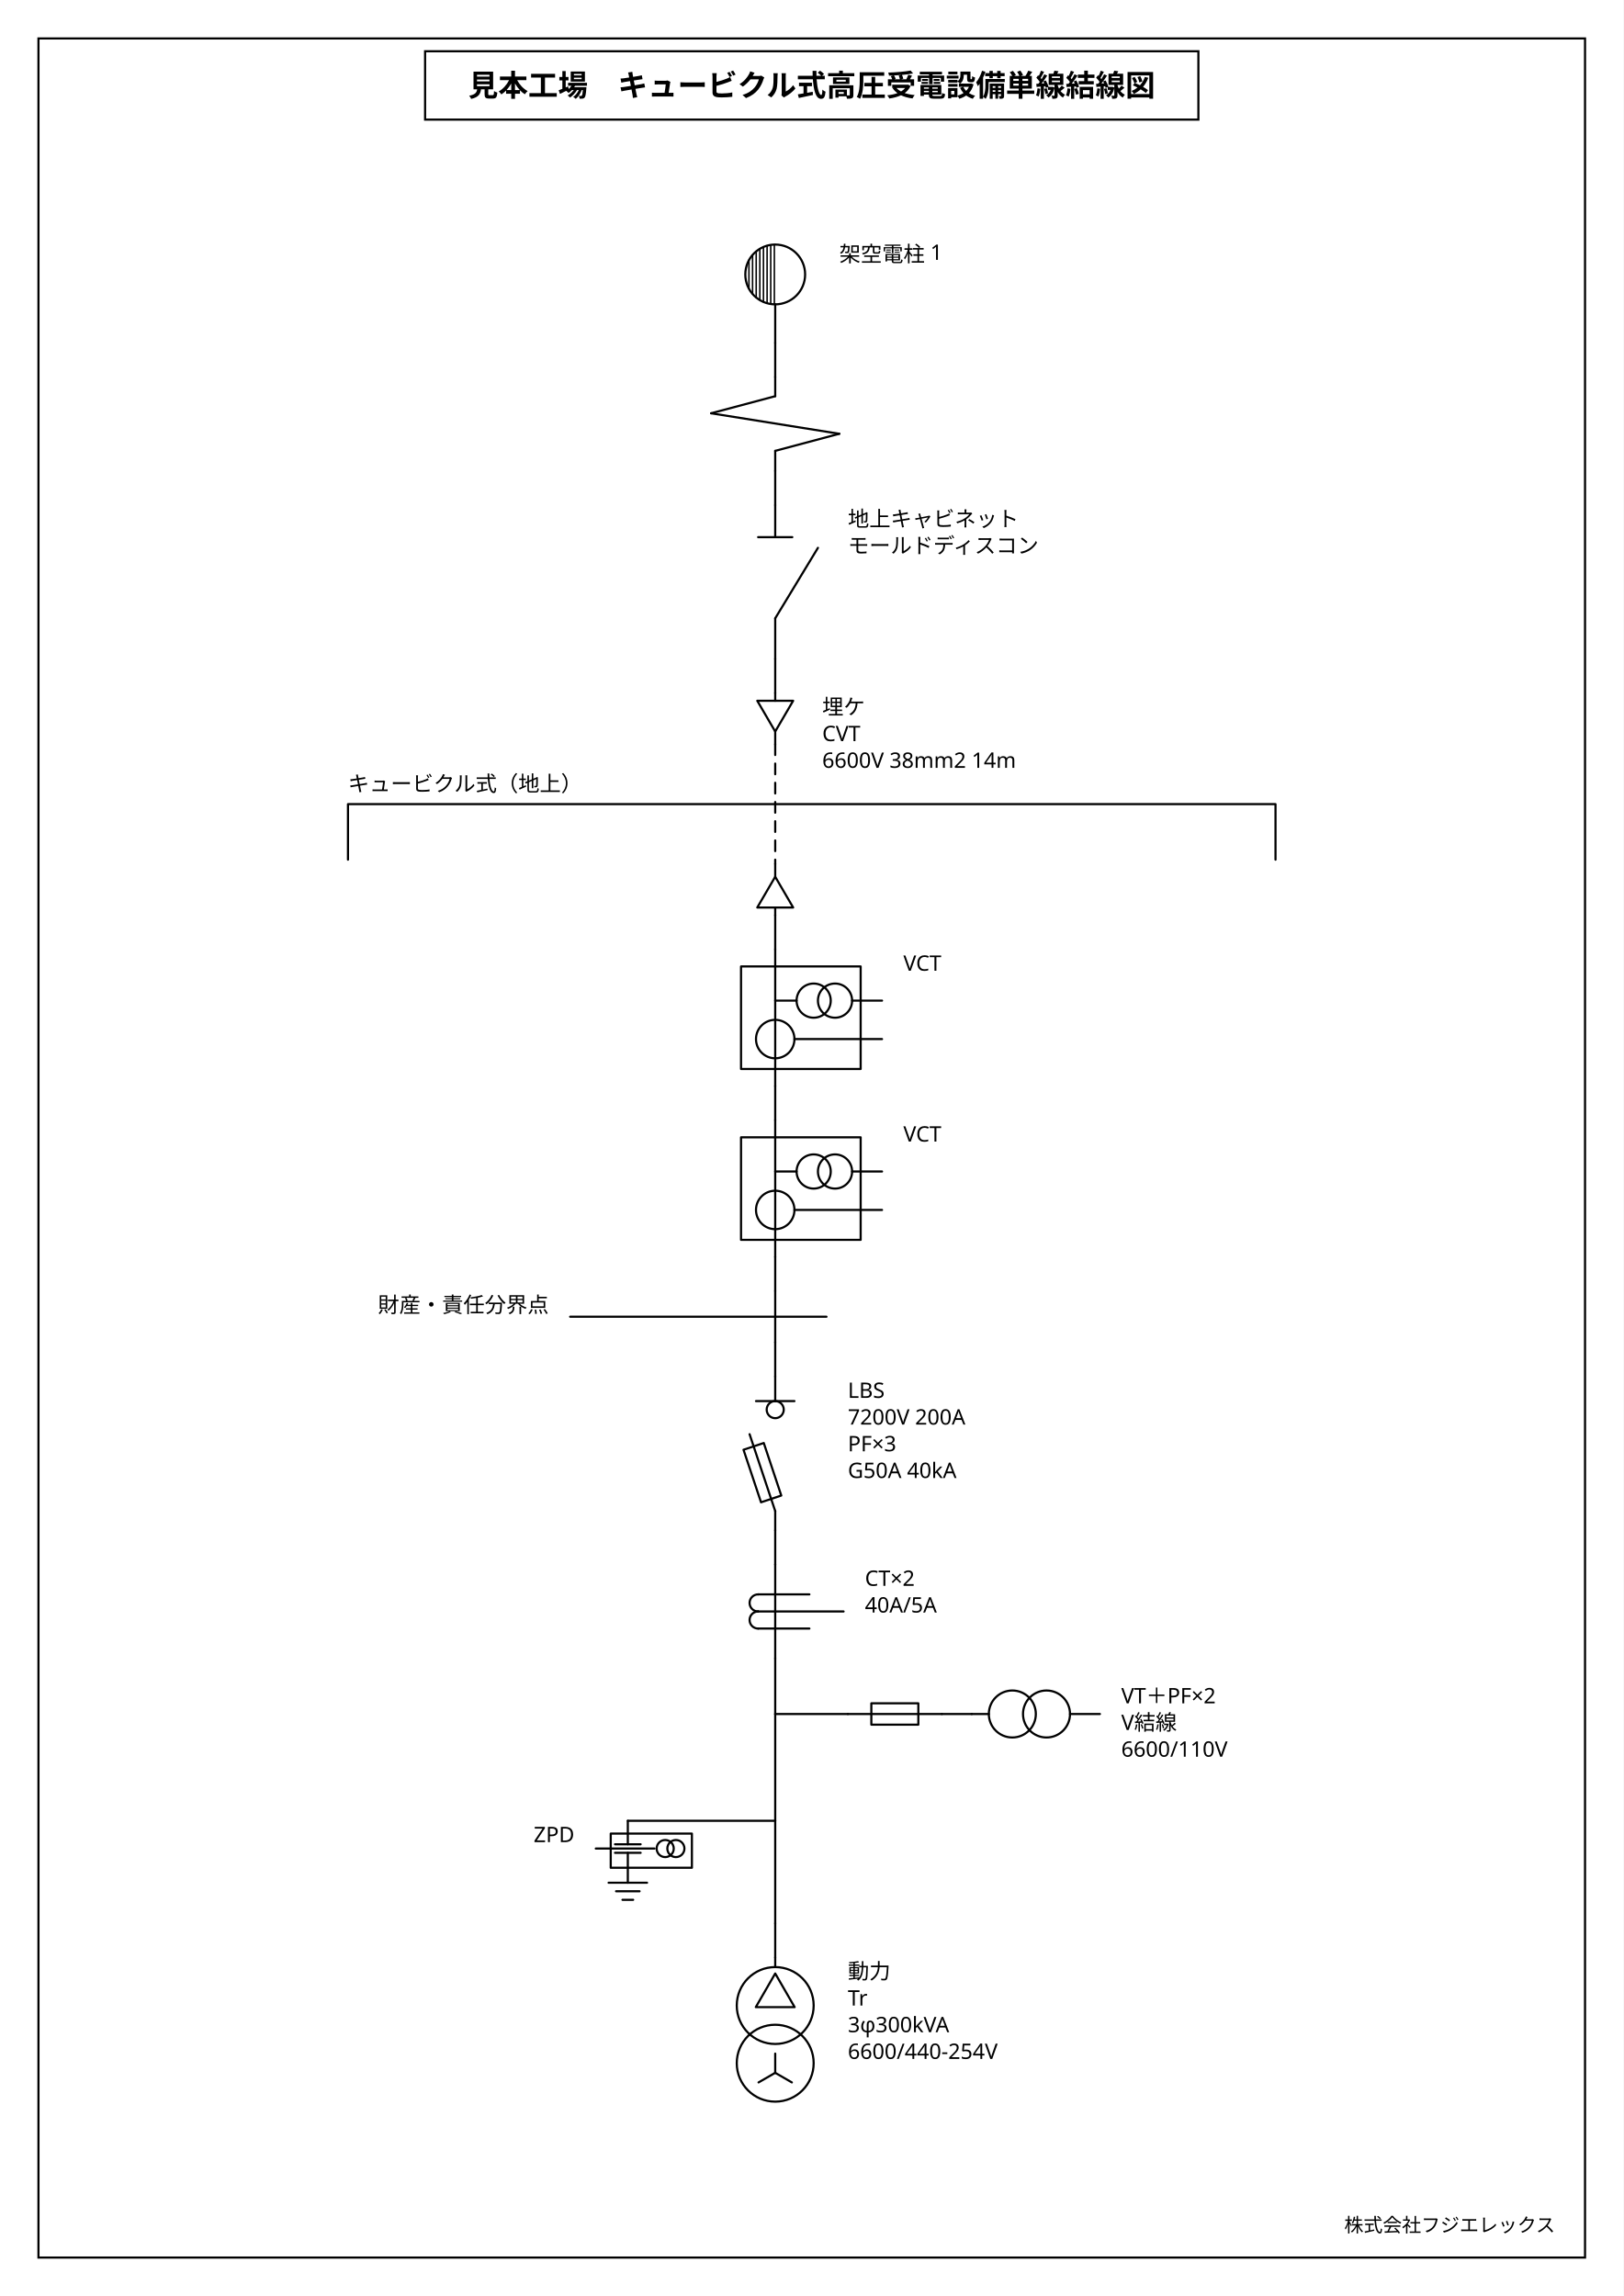
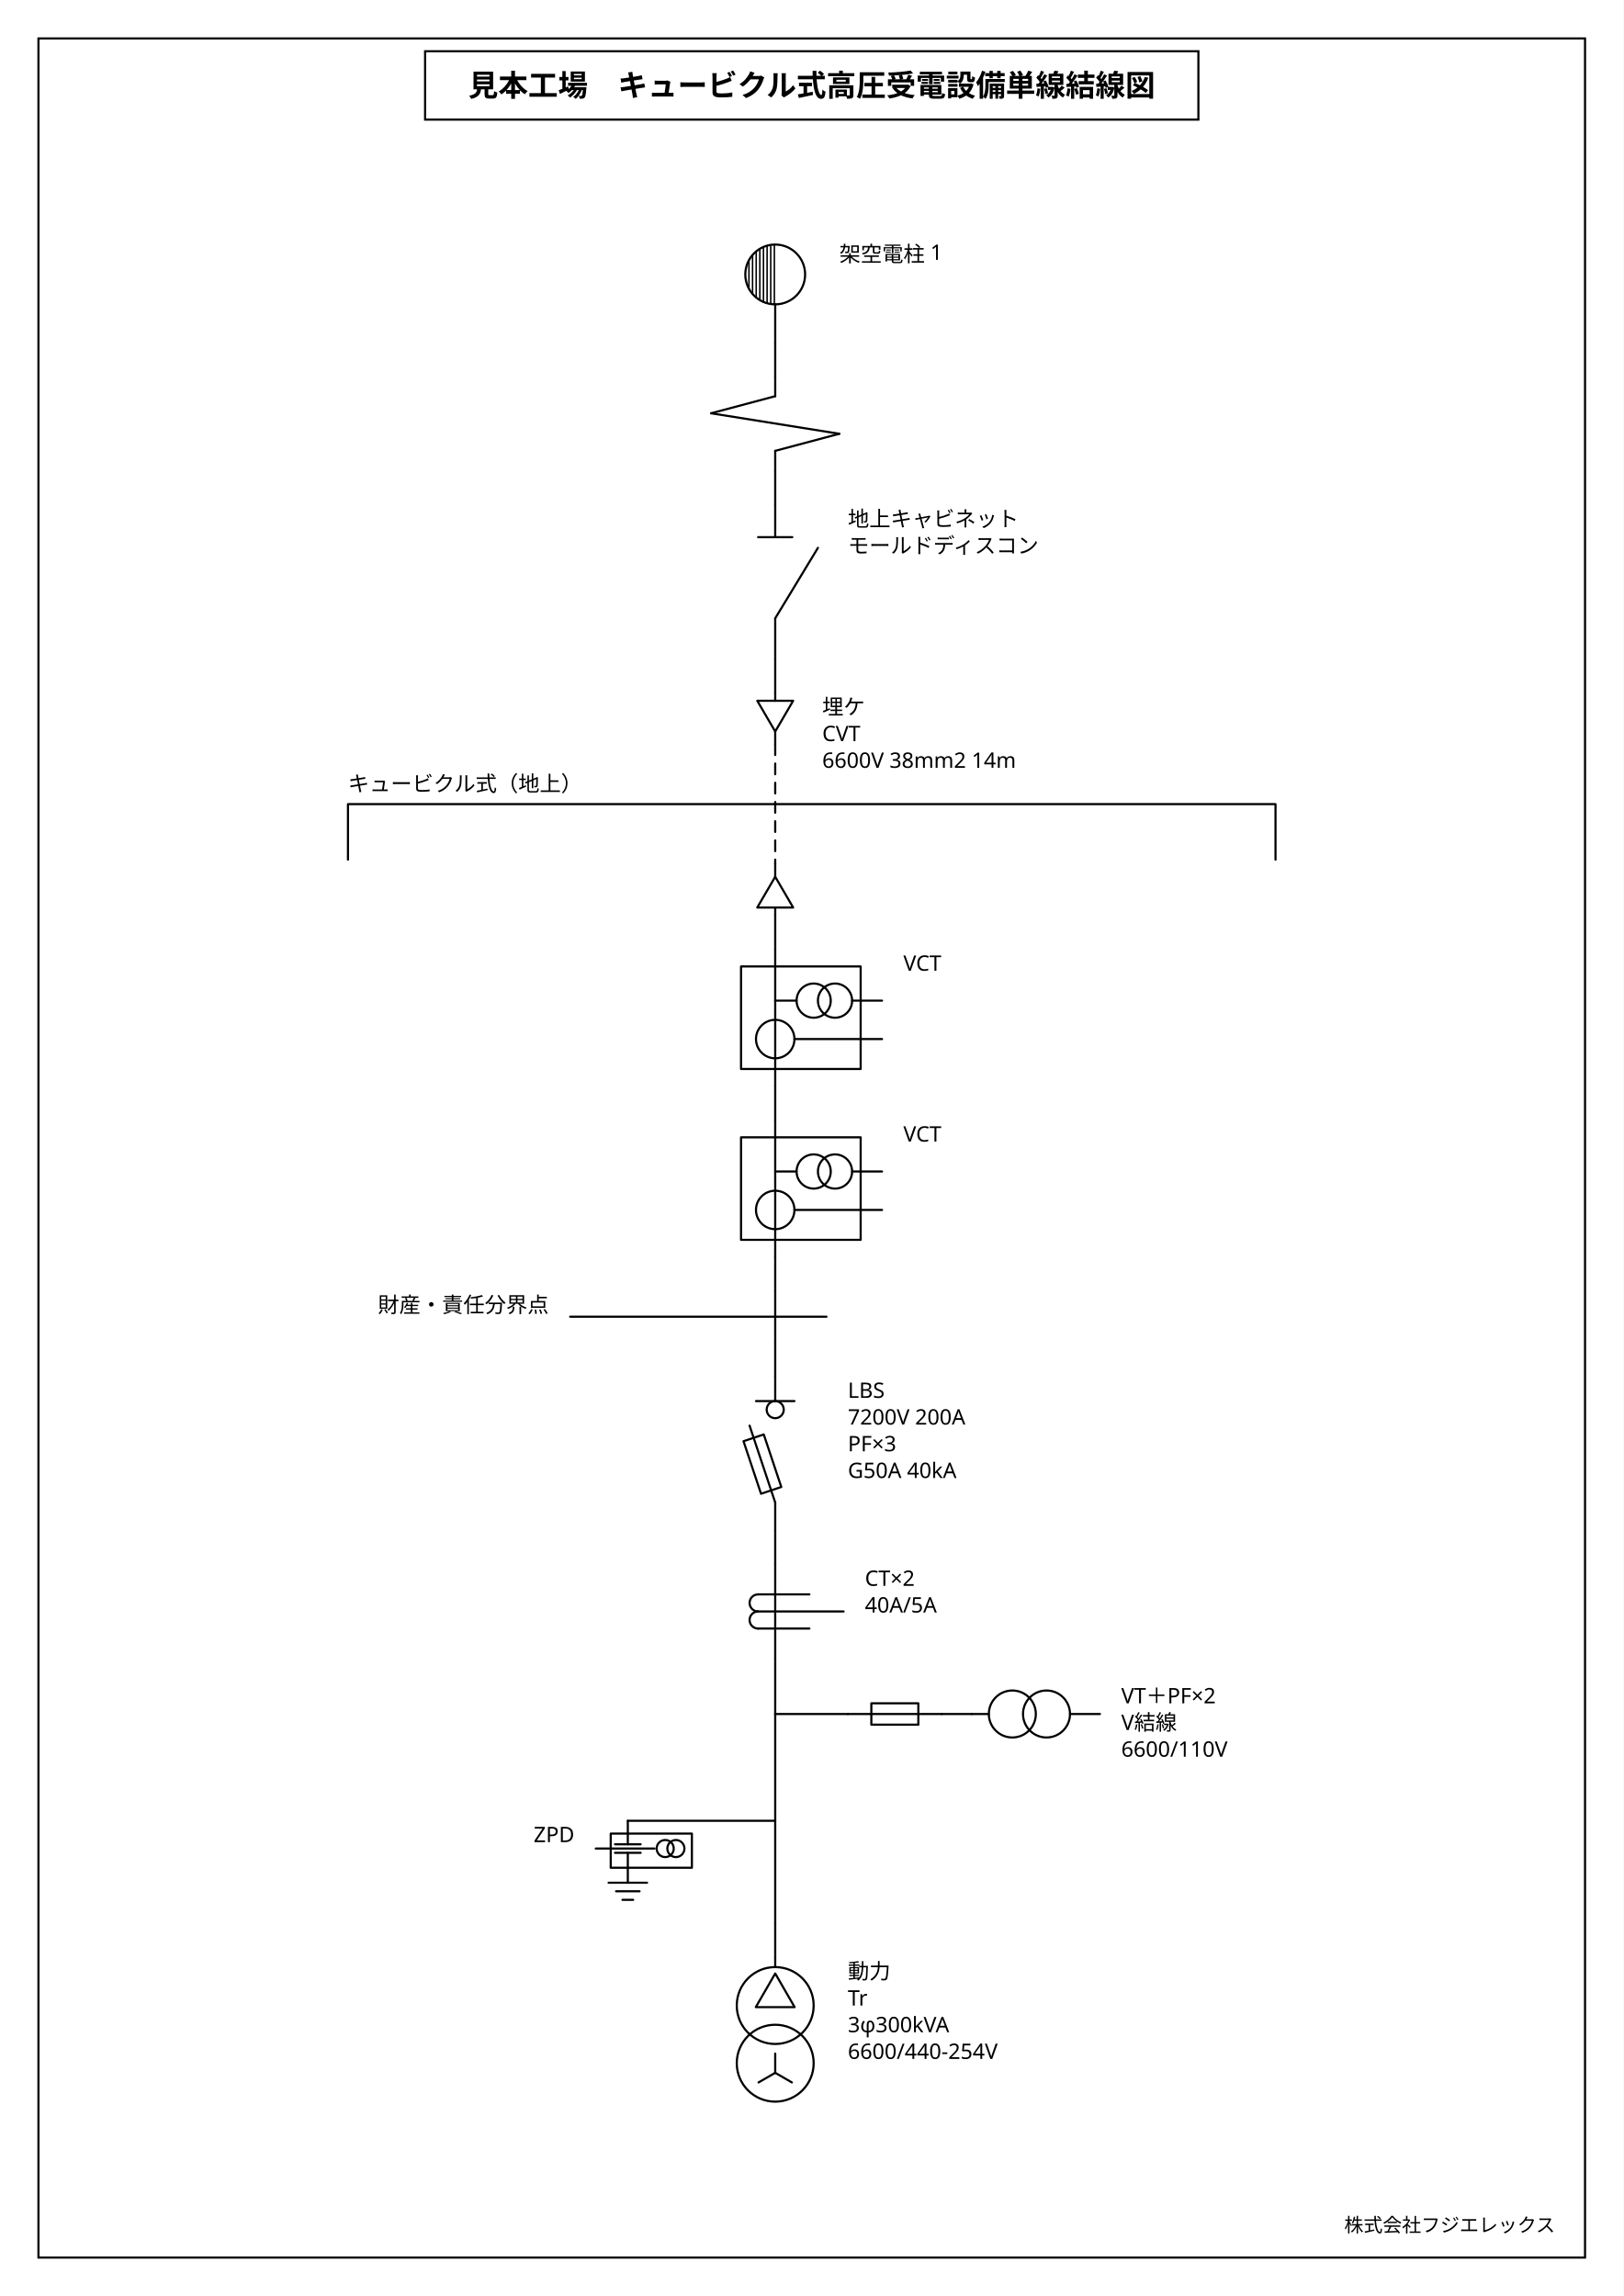
<svg xmlns="http://www.w3.org/2000/svg" viewBox="0 0 760 1075" width="760" height="1075">
  <rect x="0" y="0" width="760" height="1075" fill="#fff" />
  <g stroke="#000" fill="none">
    <rect x="18" y="18" width="724" height="1039" stroke-width="1" />
    <rect x="199" y="24" width="362" height="32" stroke-width="1" />
  </g>
  <text x="380" y="45" font-size="14" font-weight="700" text-anchor="middle" font-family="IPAGothic, 'IPAゴシック', 'Noto Sans JP', 'Hiragino Kaku Gothic ProN', 'Yu Gothic', sans-serif" fill="#000">見本工場　キュービクル式高圧受電設備単線結線図</text>
  <text x="728" y="1045" font-size="9" text-anchor="end" font-family="IPAGothic, 'IPAゴシック', 'Noto Sans JP', 'Hiragino Kaku Gothic ProN', 'Yu Gothic', sans-serif" fill="#000">株式会社フジエレックス</text>
  <g transform="translate(362.9 112.5) scale(1)">
    <g stroke="#000" fill="none" stroke-linecap="round" stroke-linejoin="round" color="#000">
      <path d="M -200 264 L 234.2 264 M -200 264 L -200 290 M 234.2 264 L 234.2 290" fill="none" stroke-width="1" />
      <text x="-200" y="258" font-size="10" font-family="IPAGothic, 'IPAゴシック', 'Noto Sans JP', 'Hiragino Kaku Gothic ProN', 'Yu Gothic', sans-serif" fill="currentColor" stroke="none">キュービクル式（地上）</text>
      <line x1="0" y1="48" x2="0" y2="64" stroke-width="1" />
      <line x1="0" y1="108" x2="0" y2="124" stroke-width="1" />
      <line x1="0" y1="196" x2="0" y2="212" stroke-width="1" />
      <line x1="0" y1="236" x2="0" y2="292" stroke-width="1" stroke-dasharray="5 4" />
      <line x1="0" y1="316" x2="0" y2="332" stroke-width="1" />
      <line x1="0" y1="396" x2="0" y2="412" stroke-width="1" />
      <line x1="0" y1="476" x2="0" y2="492" stroke-width="1" />
      <line x1="0" y1="516" x2="0" y2="532" stroke-width="1" />
      <line x1="0" y1="604" x2="0" y2="620" stroke-width="1" />
      <line x1="0" y1="664" x2="0" y2="690" stroke-width="1" />
      <line x1="0" y1="690" x2="34" y2="690" stroke-width="1" />
      <line x1="78" y1="690" x2="92" y2="690" stroke-width="1" />
      <line x1="0" y1="690" x2="0" y2="740" stroke-width="1" />
      <line x1="0" y1="740" x2="-69" y2="740" stroke-width="1" />
      <line x1="0" y1="740" x2="0" y2="788" stroke-width="1" />
      <line x1="0" y1="788" x2="0" y2="804" stroke-width="1" />
      <g transform="translate(-16 0)">
        <circle cx="16" cy="16" r="14" fill="none" stroke-width="1" />
        <line x1="3.7" y1="9.313" x2="3.7" y2="22.687" stroke-width="0.7" />
        <line x1="5.4" y1="6.855" x2="5.4" y2="25.145" stroke-width="0.7" />
        <line x1="7.1" y1="5.193" x2="7.1" y2="26.807" stroke-width="0.7" />
        <line x1="8.8" y1="3.993" x2="8.8" y2="28.007" stroke-width="0.7" />
        <line x1="10.5" y1="3.126" x2="10.5" y2="28.874" stroke-width="0.7" />
        <line x1="12.2" y1="2.526" x2="12.2" y2="29.474" stroke-width="0.7" />
        <line x1="13.9" y1="2.158" x2="13.9" y2="29.842" stroke-width="0.7" />
        <line x1="15.6" y1="2.006" x2="15.6" y2="29.994" stroke-width="0.7" />
        <line x1="16" y1="30" x2="16" y2="48" stroke-width="1" />
      </g>
      <text x="30" y="10" font-size="10" text-anchor="start" font-family="IPAGothic, 'IPAゴシック', 'Noto Sans JP', 'Hiragino Kaku Gothic ProN', 'Yu Gothic', sans-serif" fill="currentColor" stroke="none">
        <tspan x="30" dy="0">架空電柱 1</tspan>
      </text>
      <g transform="translate(-30 64)">
        <line x1="30" y1="0" x2="30" y2="9" stroke-width="1" />
        <line x1="30" y1="9" x2="0" y2="17" stroke-width="1" />
        <line x1="0" y1="17" x2="60" y2="26.6" stroke-width="1" />
        <line x1="60" y1="26.6" x2="30" y2="34.6" stroke-width="1" />
        <line x1="30" y1="34.6" x2="30" y2="44" stroke-width="1" />
      </g>
      <g transform="translate(-24 124)">
        <line x1="24" y1="0" x2="24" y2="15" stroke-width="1" />
        <line x1="16" y1="15" x2="32" y2="15" stroke-width="1" />
        <line x1="24" y1="53" x2="44" y2="20" stroke-width="1" />
        <line x1="24" y1="53" x2="24" y2="72" stroke-width="1" />
      </g>
      <text x="34" y="134" font-size="10" text-anchor="start" font-family="IPAGothic, 'IPAゴシック', 'Noto Sans JP', 'Hiragino Kaku Gothic ProN', 'Yu Gothic', sans-serif" fill="currentColor" stroke="none">
        <tspan x="34" dy="0">地上キャビネット</tspan>
        <tspan x="34" dy="12.5">モールドディスコン</tspan>
      </text>
      <g transform="translate(-12 212)">
        <line x1="12" y1="0" x2="12" y2="3.6" stroke-width="1" />
        <polygon points="3.6,3.6 20.4,3.6 12,18" fill="none" stroke-width="1" />
        <line x1="12" y1="18" x2="12" y2="24" stroke-width="1" />
      </g>
      <text x="22" y="222" font-size="10" text-anchor="start" font-family="IPAGothic, 'IPAゴシック', 'Noto Sans JP', 'Hiragino Kaku Gothic ProN', 'Yu Gothic', sans-serif" fill="currentColor" stroke="none">
        <tspan x="22" dy="0">埋ケ</tspan>
        <tspan x="22" dy="12.5">CVT</tspan>
        <tspan x="22" dy="12.5">6600V 38mm2 14m</tspan>
      </text>
      <g transform="translate(-12 292) rotate(180 12 12)">
        <line x1="12" y1="0" x2="12" y2="3.6" stroke-width="1" />
        <polygon points="3.6,3.6 20.4,3.6 12,18" fill="none" stroke-width="1" />
        <line x1="12" y1="18" x2="12" y2="24" stroke-width="1" />
      </g>
      <g transform="translate(-22 332)">
        <line x1="22" y1="0" x2="22" y2="64" stroke-width="1" />
        <rect x="6" y="8" width="56" height="48" fill="none" stroke-width="1" />
        <line x1="22" y1="24" x2="32" y2="24" stroke-width="1" />
        <circle cx="40" cy="24" r="8" fill="none" stroke-width="1" />
        <circle cx="50" cy="24" r="8" fill="none" stroke-width="1" />
        <line x1="58" y1="24" x2="72" y2="24" stroke-width="1" />
        <circle cx="22" cy="42" r="9" fill="none" stroke-width="1" />
        <line x1="31" y1="42" x2="72" y2="42" stroke-width="1" />
      </g>
      <text x="60" y="342" font-size="10" text-anchor="start" font-family="IPAGothic, 'IPAゴシック', 'Noto Sans JP', 'Hiragino Kaku Gothic ProN', 'Yu Gothic', sans-serif" fill="currentColor" stroke="none">
        <tspan x="60" dy="0">VCT</tspan>
      </text>
      <g transform="translate(-22 412)">
        <line x1="22" y1="0" x2="22" y2="64" stroke-width="1" />
        <rect x="6" y="8" width="56" height="48" fill="none" stroke-width="1" />
        <line x1="22" y1="24" x2="32" y2="24" stroke-width="1" />
        <circle cx="40" cy="24" r="8" fill="none" stroke-width="1" />
        <circle cx="50" cy="24" r="8" fill="none" stroke-width="1" />
        <line x1="58" y1="24" x2="72" y2="24" stroke-width="1" />
        <circle cx="22" cy="42" r="9" fill="none" stroke-width="1" />
        <line x1="31" y1="42" x2="72" y2="42" stroke-width="1" />
      </g>
      <text x="60" y="422" font-size="10" text-anchor="start" font-family="IPAGothic, 'IPAゴシック', 'Noto Sans JP', 'Hiragino Kaku Gothic ProN', 'Yu Gothic', sans-serif" fill="currentColor" stroke="none">
        <tspan x="60" dy="0">VCT</tspan>
      </text>
      <g transform="translate(-96 492)">
        <line x1="96" y1="0" x2="96" y2="24" stroke-width="1" />
        <line x1="0" y1="12" x2="120" y2="12" stroke-width="1" />
      </g>
      <text x="-106" y="502" font-size="10" text-anchor="end" font-family="IPAGothic, 'IPAゴシック', 'Noto Sans JP', 'Hiragino Kaku Gothic ProN', 'Yu Gothic', sans-serif" fill="currentColor" stroke="none">
        <tspan x="-106" dy="0">財産・責任分界点</tspan>
      </text>
      <g transform="translate(-24 532)">
        <line x1="24" y1="0" x2="24" y2="11.5" stroke-width="1" />
        <line x1="15" y1="11.5" x2="33" y2="11.5" stroke-width="1" />
        <circle cx="24" cy="15.5" r="4" fill="none" stroke-width="1" />
-         <line x1="24" y1="63" x2="12" y2="27" stroke-width="1" />
-         <polygon points="26.843,55.719 18.643,31.119 9.157,34.281 17.357,58.881" fill="none" stroke-width="1" />
-         <line x1="24" y1="63" x2="24" y2="72" stroke-width="1" />
+         <line x1="24" y1="59" x2="12" y2="23" stroke-width="1" />
+         <polygon points="26.843,51.719 18.643,27.119 9.157,30.281 17.357,54.881" fill="none" stroke-width="1" />
+         <line x1="24" y1="59" x2="24" y2="72" stroke-width="1" />
      </g>
      <text x="34" y="542" font-size="10" text-anchor="start" font-family="IPAGothic, 'IPAゴシック', 'Noto Sans JP', 'Hiragino Kaku Gothic ProN', 'Yu Gothic', sans-serif" fill="currentColor" stroke="none">
        <tspan x="34" dy="0">LBS</tspan>
        <tspan x="34" dy="12.5">7200V 200A</tspan>
        <tspan x="34" dy="12.5">PF×3</tspan>
        <tspan x="34" dy="12.5">G50A 40kA</tspan>
      </text>
      <g transform="translate(-24 620)">
        <line x1="24" y1="0" x2="24" y2="44" stroke-width="1" />
        <line x1="16" y1="14" x2="40" y2="14" stroke-width="1" />
        <line x1="16" y1="30" x2="40" y2="30" stroke-width="1" />
        <line x1="16" y1="22" x2="56" y2="22" stroke-width="1" />
        <path d="M 16 14 A 4 4 0 0 0 16 22" fill="none" stroke-width="1" />
        <path d="M 16 22 A 4 4 0 0 0 16 30" fill="none" stroke-width="1" />
      </g>
      <text x="42" y="630" font-size="10" text-anchor="start" font-family="IPAGothic, 'IPAゴシック', 'Noto Sans JP', 'Hiragino Kaku Gothic ProN', 'Yu Gothic', sans-serif" fill="currentColor" stroke="none">
        <tspan x="42" dy="0">CT×2</tspan>
        <tspan x="42" dy="12.5">40A/5A</tspan>
      </text>
      <g transform="translate(36 668) rotate(-90 20 22)">
        <line x1="20" y1="0" x2="20" y2="44" stroke-width="1" />
        <rect x="15" y="11" width="10" height="22" fill="none" stroke-width="1" />
      </g>
      <g transform="translate(92 675)">
        <line x1="0" y1="15" x2="8" y2="15" stroke-width="1" />
        <circle cx="19" cy="15" r="11" fill="none" stroke-width="1" />
        <circle cx="35" cy="15" r="11" fill="none" stroke-width="1" />
        <line x1="46" y1="15" x2="60" y2="15" stroke-width="1" />
      </g>
      <text x="162" y="685" font-size="10" text-anchor="start" font-family="IPAGothic, 'IPAゴシック', 'Noto Sans JP', 'Hiragino Kaku Gothic ProN', 'Yu Gothic', sans-serif" fill="currentColor" stroke="none">
        <tspan x="162" dy="0">VT＋PF×2</tspan>
        <tspan x="162" dy="12.5">V結線</tspan>
        <tspan x="162" dy="12.5">6600/110V</tspan>
      </text>
      <g transform="translate(-84 740)">
        <line x1="15" y1="0" x2="15" y2="11" stroke-width="1" />
        <rect x="7" y="6" width="38" height="16" fill="none" stroke-width="1" />
        <line x1="9" y1="11" x2="21" y2="11" stroke-width="1" />
        <line x1="9" y1="15" x2="21" y2="15" stroke-width="1" />
        <line x1="15" y1="15" x2="15" y2="29" stroke-width="1" />
        <line x1="6" y1="29" x2="24" y2="29" stroke-width="1" />
        <line x1="9.5" y1="33" x2="20.5" y2="33" stroke-width="1" />
        <line x1="12.5" y1="37" x2="17.5" y2="37" stroke-width="1" />
        <line x1="0" y1="13" x2="27.5" y2="13" stroke-width="1" />
        <circle cx="32.5" cy="13" r="4" fill="none" stroke-width="1" />
        <circle cx="37.5" cy="13" r="4" fill="none" stroke-width="1" />
      </g>
      <text x="-94" y="750" font-size="10" text-anchor="end" font-family="IPAGothic, 'IPAゴシック', 'Noto Sans JP', 'Hiragino Kaku Gothic ProN', 'Yu Gothic', sans-serif" fill="currentColor" stroke="none">
        <tspan x="-94" dy="0">ZPD</tspan>
      </text>
      <g transform="translate(-24 804)">
        <line x1="24" y1="0" x2="24" y2="4.5" stroke-width="1" />
        <circle cx="24" cy="22.5" r="18" fill="none" stroke-width="1" />
        <circle cx="24" cy="49.5" r="18" fill="none" stroke-width="1" />
        <polygon points="24,7.5 33.093,23.25 14.907,23.25" fill="none" stroke-width="1" />
        <line x1="24" y1="54" x2="24" y2="45" stroke-width="1" />
        <line x1="24" y1="54" x2="31.794" y2="58.5" stroke-width="1" />
        <line x1="24" y1="54" x2="16.206" y2="58.5" stroke-width="1" />
      </g>
      <text x="34" y="814" font-size="10" text-anchor="start" font-family="IPAGothic, 'IPAゴシック', 'Noto Sans JP', 'Hiragino Kaku Gothic ProN', 'Yu Gothic', sans-serif" fill="currentColor" stroke="none">
        <tspan x="34" dy="0">動力</tspan>
        <tspan x="34" dy="12.5">Tr</tspan>
        <tspan x="34" dy="12.5">3φ300kVA</tspan>
        <tspan x="34" dy="12.5">6600/440-254V</tspan>
      </text>
    </g>
  </g>
</svg>
